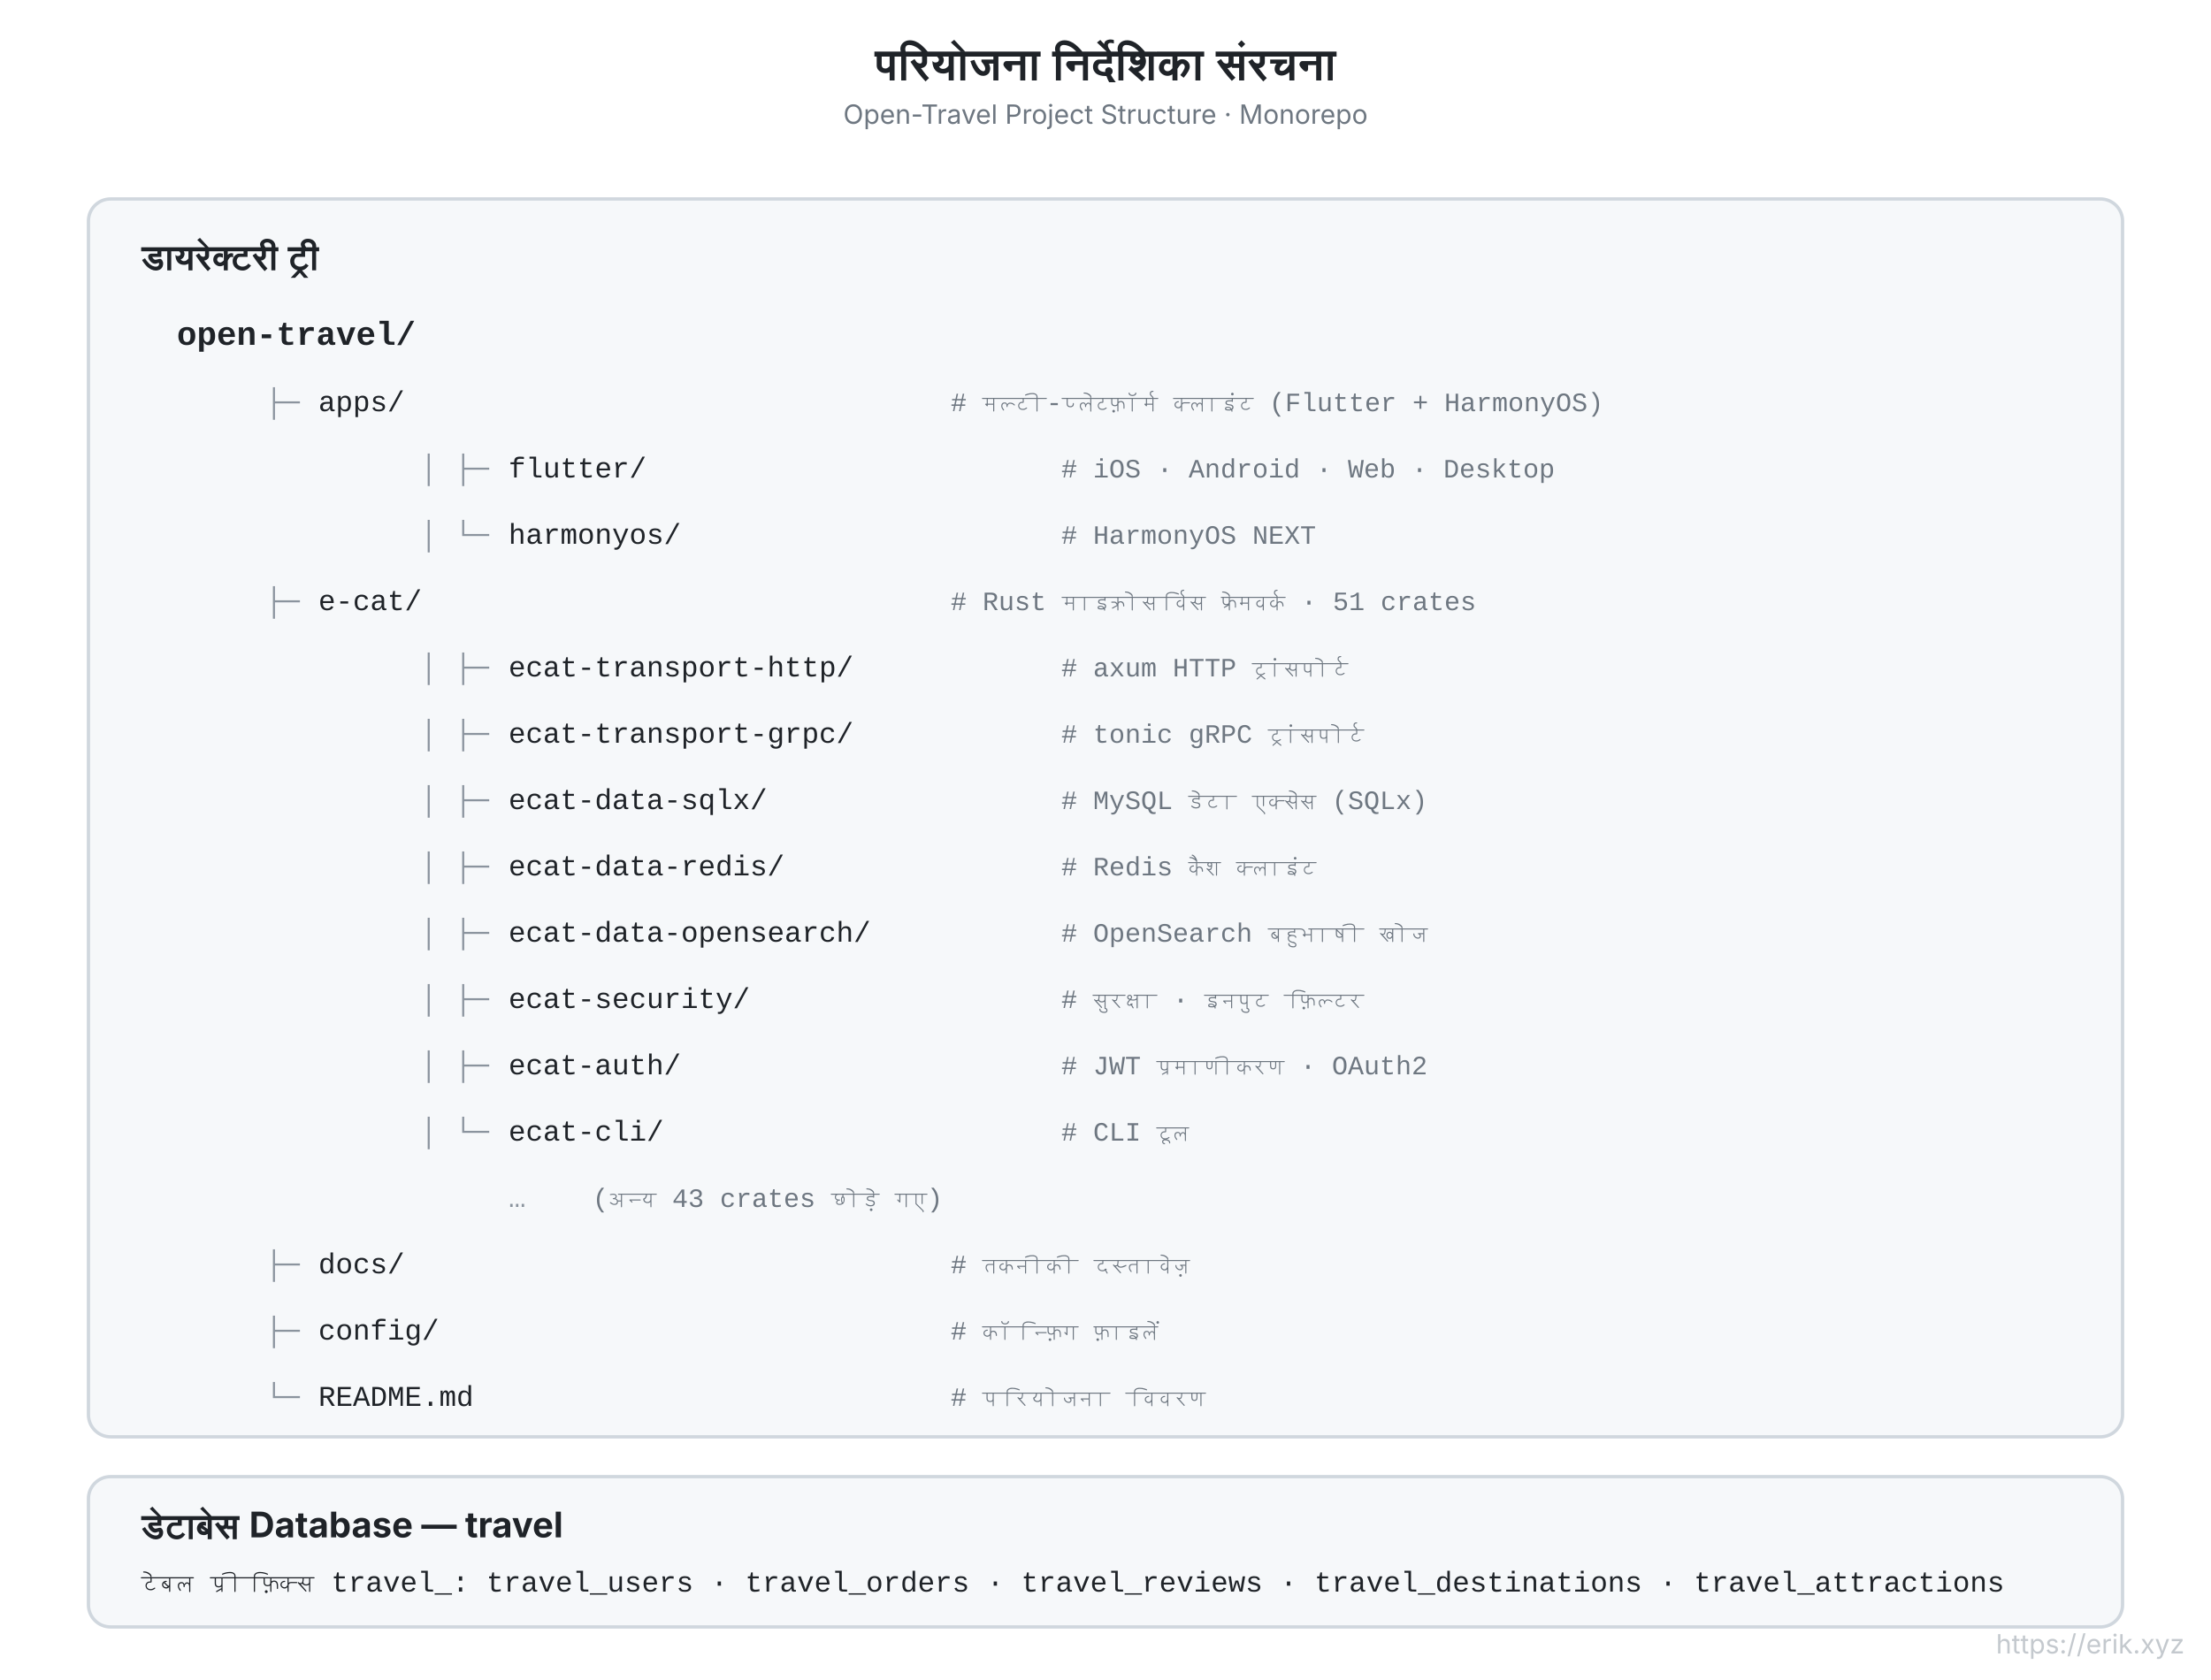
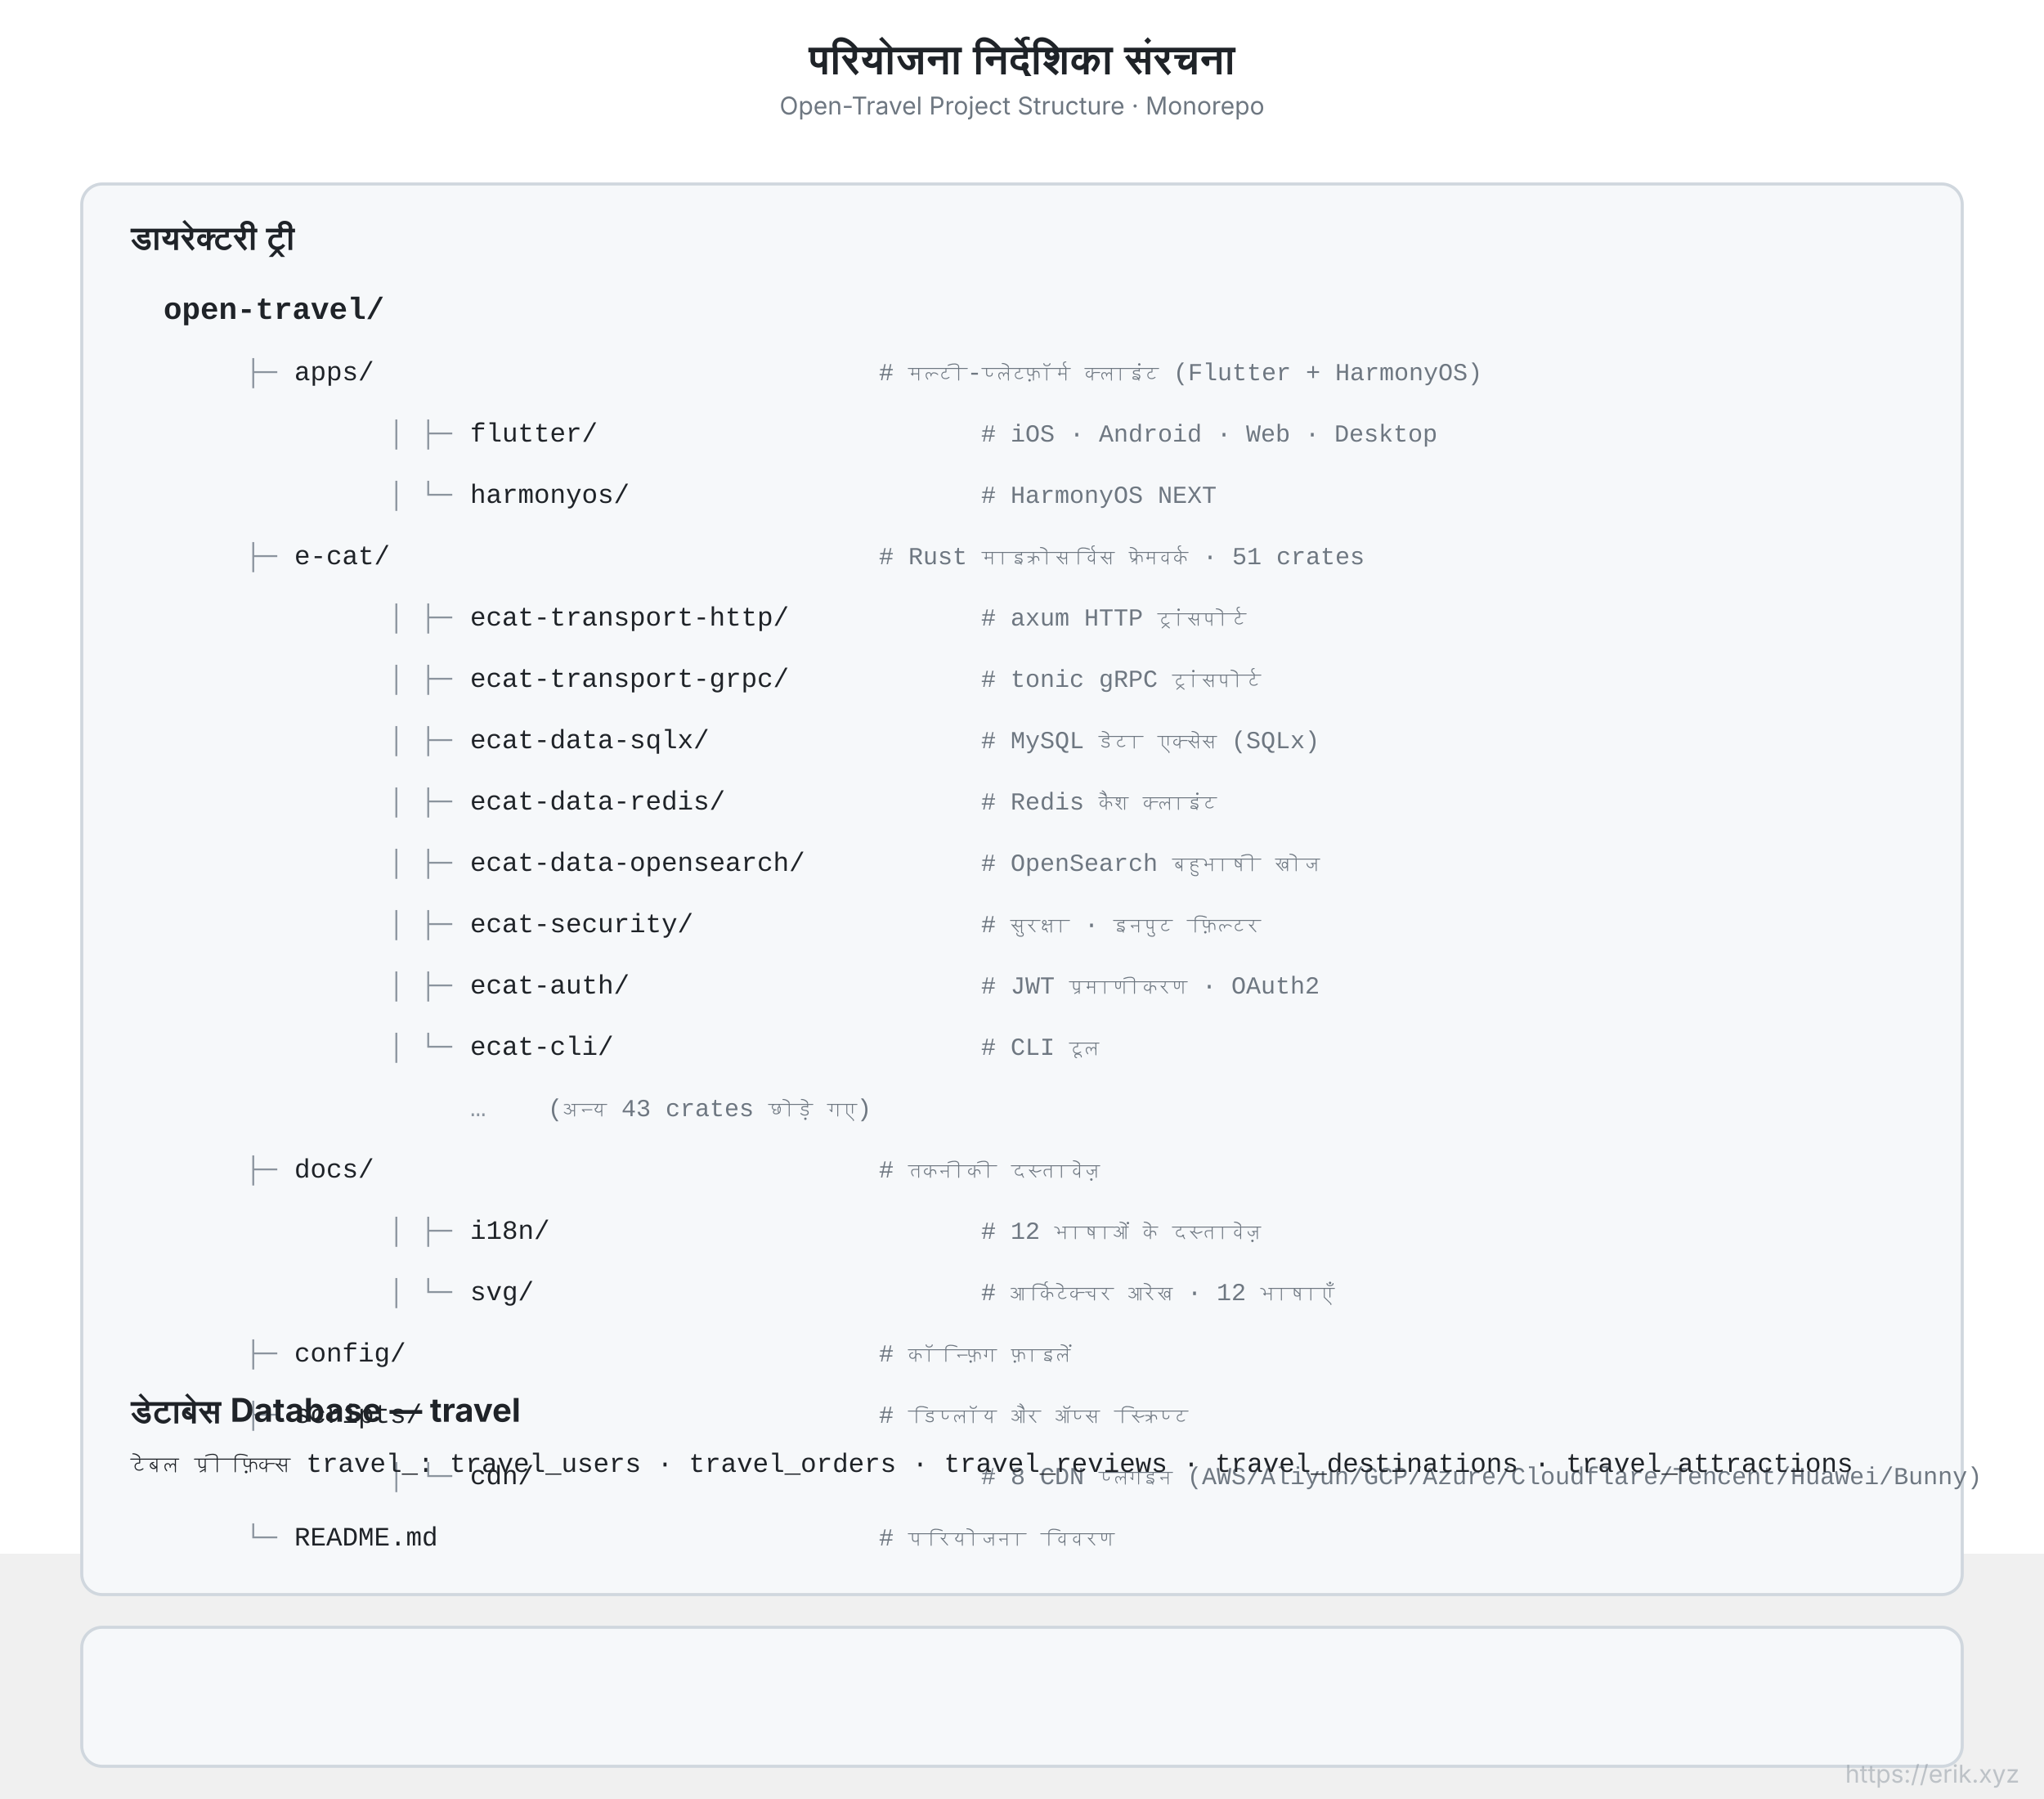
- <svg xmlns="http://www.w3.org/2000/svg" width="1000" height="760" viewBox="0 0 1000 760">
+ <svg xmlns="http://www.w3.org/2000/svg" width="1000" height="880" viewBox="0 0 1000 880">
  <defs>
    <style>
      text { font-family: system-ui, -apple-system, 'Segoe UI', sans-serif; }
      .t-title { font-size: 20px; font-weight: 700; fill: #1f2328; }
      .t-sub  { font-size: 12px; fill: #6e7781; }
      .t-h    { font-size: 16px; font-weight: 700; fill: #1f2328; }
      .t-mono-root { font-family: ui-monospace, 'SF Mono', Consolas, 'Liberation Mono', monospace; font-size: 15px; font-weight: 700; fill: #1f2328; }
      .t-mono { font-family: ui-monospace, 'SF Mono', Consolas, 'Liberation Mono', monospace; font-size: 13px; fill: #1f2328; }
      .t-mono-branch { font-family: ui-monospace, 'SF Mono', Consolas, 'Liberation Mono', monospace; font-size: 13px; fill: #8b949e; }
      .t-cmt { font-family: ui-monospace, 'SF Mono', Consolas, 'Liberation Mono', monospace; font-size: 12px; fill: #6e7781; }
      .t-db  { font-family: ui-monospace, 'SF Mono', Consolas, 'Liberation Mono', monospace; font-size: 13px; fill: #1f2328; }
      .panel { fill: #f6f8fa; stroke: #d0d7de; stroke-width: 1.5; rx: 10; }
    </style>
  </defs>
  <rect width="1000" height="760" fill="#ffffff" />
  <text x="500" y="36" text-anchor="middle" class="t-title">परियोजना निर्देशिका संरचना</text>
  <text x="500" y="56" text-anchor="middle" class="t-sub">Open-Travel Project Structure · Monorepo</text>
-   <rect x="40" y="90" width="920" height="560" class="panel" />
+   <rect x="40" y="90" width="920" height="690" class="panel" />
  <text x="64" y="122" class="t-h">डायरेक्टरी ट्री</text>
  <text x="80" y="156" class="t-mono-root">open-travel/</text>
  <text x="120" y="186" class="t-mono-branch">├─ </text>
  <text x="144" y="186" class="t-mono">apps/</text>
  <text x="430" y="186" class="t-cmt"># मल्टी-प्लेटफ़ॉर्म क्लाइंट (Flutter + HarmonyOS)</text>
  <text x="190" y="216" class="t-mono-branch">│  ├─ </text>
  <text x="230" y="216" class="t-mono">flutter/</text>
  <text x="480" y="216" class="t-cmt"># iOS · Android · Web · Desktop</text>
  <text x="190" y="246" class="t-mono-branch">│  └─ </text>
  <text x="230" y="246" class="t-mono">harmonyos/</text>
  <text x="480" y="246" class="t-cmt"># HarmonyOS NEXT</text>
  <text x="120" y="276" class="t-mono-branch">├─ </text>
  <text x="144" y="276" class="t-mono">e-cat/</text>
  <text x="430" y="276" class="t-cmt"># Rust माइक्रोसर्विस फ्रेमवर्क · 51 crates</text>
  <text x="190" y="306" class="t-mono-branch">│  ├─ </text>
  <text x="230" y="306" class="t-mono">ecat-transport-http/</text>
  <text x="480" y="306" class="t-cmt"># axum HTTP ट्रांसपोर्ट</text>
  <text x="190" y="336" class="t-mono-branch">│  ├─ </text>
  <text x="230" y="336" class="t-mono">ecat-transport-grpc/</text>
  <text x="480" y="336" class="t-cmt"># tonic gRPC ट्रांसपोर्ट</text>
  <text x="190" y="366" class="t-mono-branch">│  ├─ </text>
  <text x="230" y="366" class="t-mono">ecat-data-sqlx/</text>
  <text x="480" y="366" class="t-cmt"># MySQL डेटा एक्सेस (SQLx)</text>
  <text x="190" y="396" class="t-mono-branch">│  ├─ </text>
  <text x="230" y="396" class="t-mono">ecat-data-redis/</text>
  <text x="480" y="396" class="t-cmt"># Redis कैश क्लाइंट</text>
  <text x="190" y="426" class="t-mono-branch">│  ├─ </text>
  <text x="230" y="426" class="t-mono">ecat-data-opensearch/</text>
  <text x="480" y="426" class="t-cmt"># OpenSearch बहुभाषी खोज</text>
  <text x="190" y="456" class="t-mono-branch">│  ├─ </text>
  <text x="230" y="456" class="t-mono">ecat-security/</text>
  <text x="480" y="456" class="t-cmt"># सुरक्षा · इनपुट फ़िल्टर</text>
  <text x="190" y="486" class="t-mono-branch">│  ├─ </text>
  <text x="230" y="486" class="t-mono">ecat-auth/</text>
  <text x="480" y="486" class="t-cmt"># JWT प्रमाणीकरण · OAuth2</text>
  <text x="190" y="516" class="t-mono-branch">│  └─ </text>
  <text x="230" y="516" class="t-mono">ecat-cli/</text>
  <text x="480" y="516" class="t-cmt"># CLI टूल</text>
  <text x="230" y="546" class="t-mono-branch">… </text>
  <text x="268" y="546" class="t-cmt">(अन्य 43 crates छोड़े गए)</text>
  <text x="120" y="576" class="t-mono-branch">├─ </text>
  <text x="144" y="576" class="t-mono">docs/</text>
  <text x="430" y="576" class="t-cmt"># तकनीकी दस्तावेज़</text>
-   <text x="120" y="606" class="t-mono-branch">├─ </text>
-   <text x="144" y="606" class="t-mono">config/</text>
-   <text x="430" y="606" class="t-cmt"># कॉन्फ़िग फ़ाइलें</text>
-   <text x="120" y="636" class="t-mono-branch">└─ </text>
-   <text x="144" y="636" class="t-mono">README.md</text>
-   <text x="430" y="636" class="t-cmt"># परियोजना विवरण</text>
-   <rect x="40" y="668" width="920" height="68" class="panel" />
+   <text x="190" y="606" class="t-mono-branch">│  ├─ </text>
+   <text x="230" y="606" class="t-mono">i18n/</text>
+   <text x="480" y="606" class="t-cmt"># 12 भाषाओं के दस्तावेज़</text>
+   <text x="190" y="636" class="t-mono-branch">│  └─ </text>
+   <text x="230" y="636" class="t-mono">svg/</text>
+   <text x="480" y="636" class="t-cmt"># आर्किटेक्चर आरेख · 12 भाषाएँ</text>
+   <text x="120" y="666" class="t-mono-branch">├─ </text>
+   <text x="144" y="666" class="t-mono">config/</text>
+   <text x="430" y="666" class="t-cmt"># कॉन्फ़िग फ़ाइलें</text>
+   <text x="120" y="696" class="t-mono-branch">├─ </text>
+   <text x="144" y="696" class="t-mono">scripts/</text>
+   <text x="430" y="696" class="t-cmt"># डिप्लॉय और ऑप्स स्क्रिप्ट</text>
+   <text x="190" y="726" class="t-mono-branch">│  └─ </text>
+   <text x="230" y="726" class="t-mono">cdn/</text>
+   <text x="480" y="726" class="t-cmt"># 8 CDN प्लगइन (AWS/Aliyun/GCP/Azure/Cloudflare/Tencent/Huawei/Bunny)</text>
+   <text x="120" y="756" class="t-mono-branch">└─ </text>
+   <text x="144" y="756" class="t-mono">README.md</text>
+   <text x="430" y="756" class="t-cmt"># परियोजना विवरण</text>
+   <rect x="40" y="796" width="920" height="68" class="panel" />
  <text x="64" y="696" class="t-h">डेटाबेस Database — travel</text>
  <text x="64" y="720" class="t-db">टेबल प्रीफ़िक्स travel_: travel_users · travel_orders · travel_reviews · travel_destinations · travel_attractions</text>
-   <text x="988" y="748" text-anchor="end" font-size="12" fill="#8b949e" fill-opacity="0.5" font-family="system-ui, -apple-system, 'Segoe UI', sans-serif">https://erik.xyz</text>
+   <text x="988" y="872" text-anchor="end" font-size="12" fill="#8b949e" fill-opacity="0.5" font-family="system-ui, -apple-system, 'Segoe UI', sans-serif">https://erik.xyz</text>
</svg>
